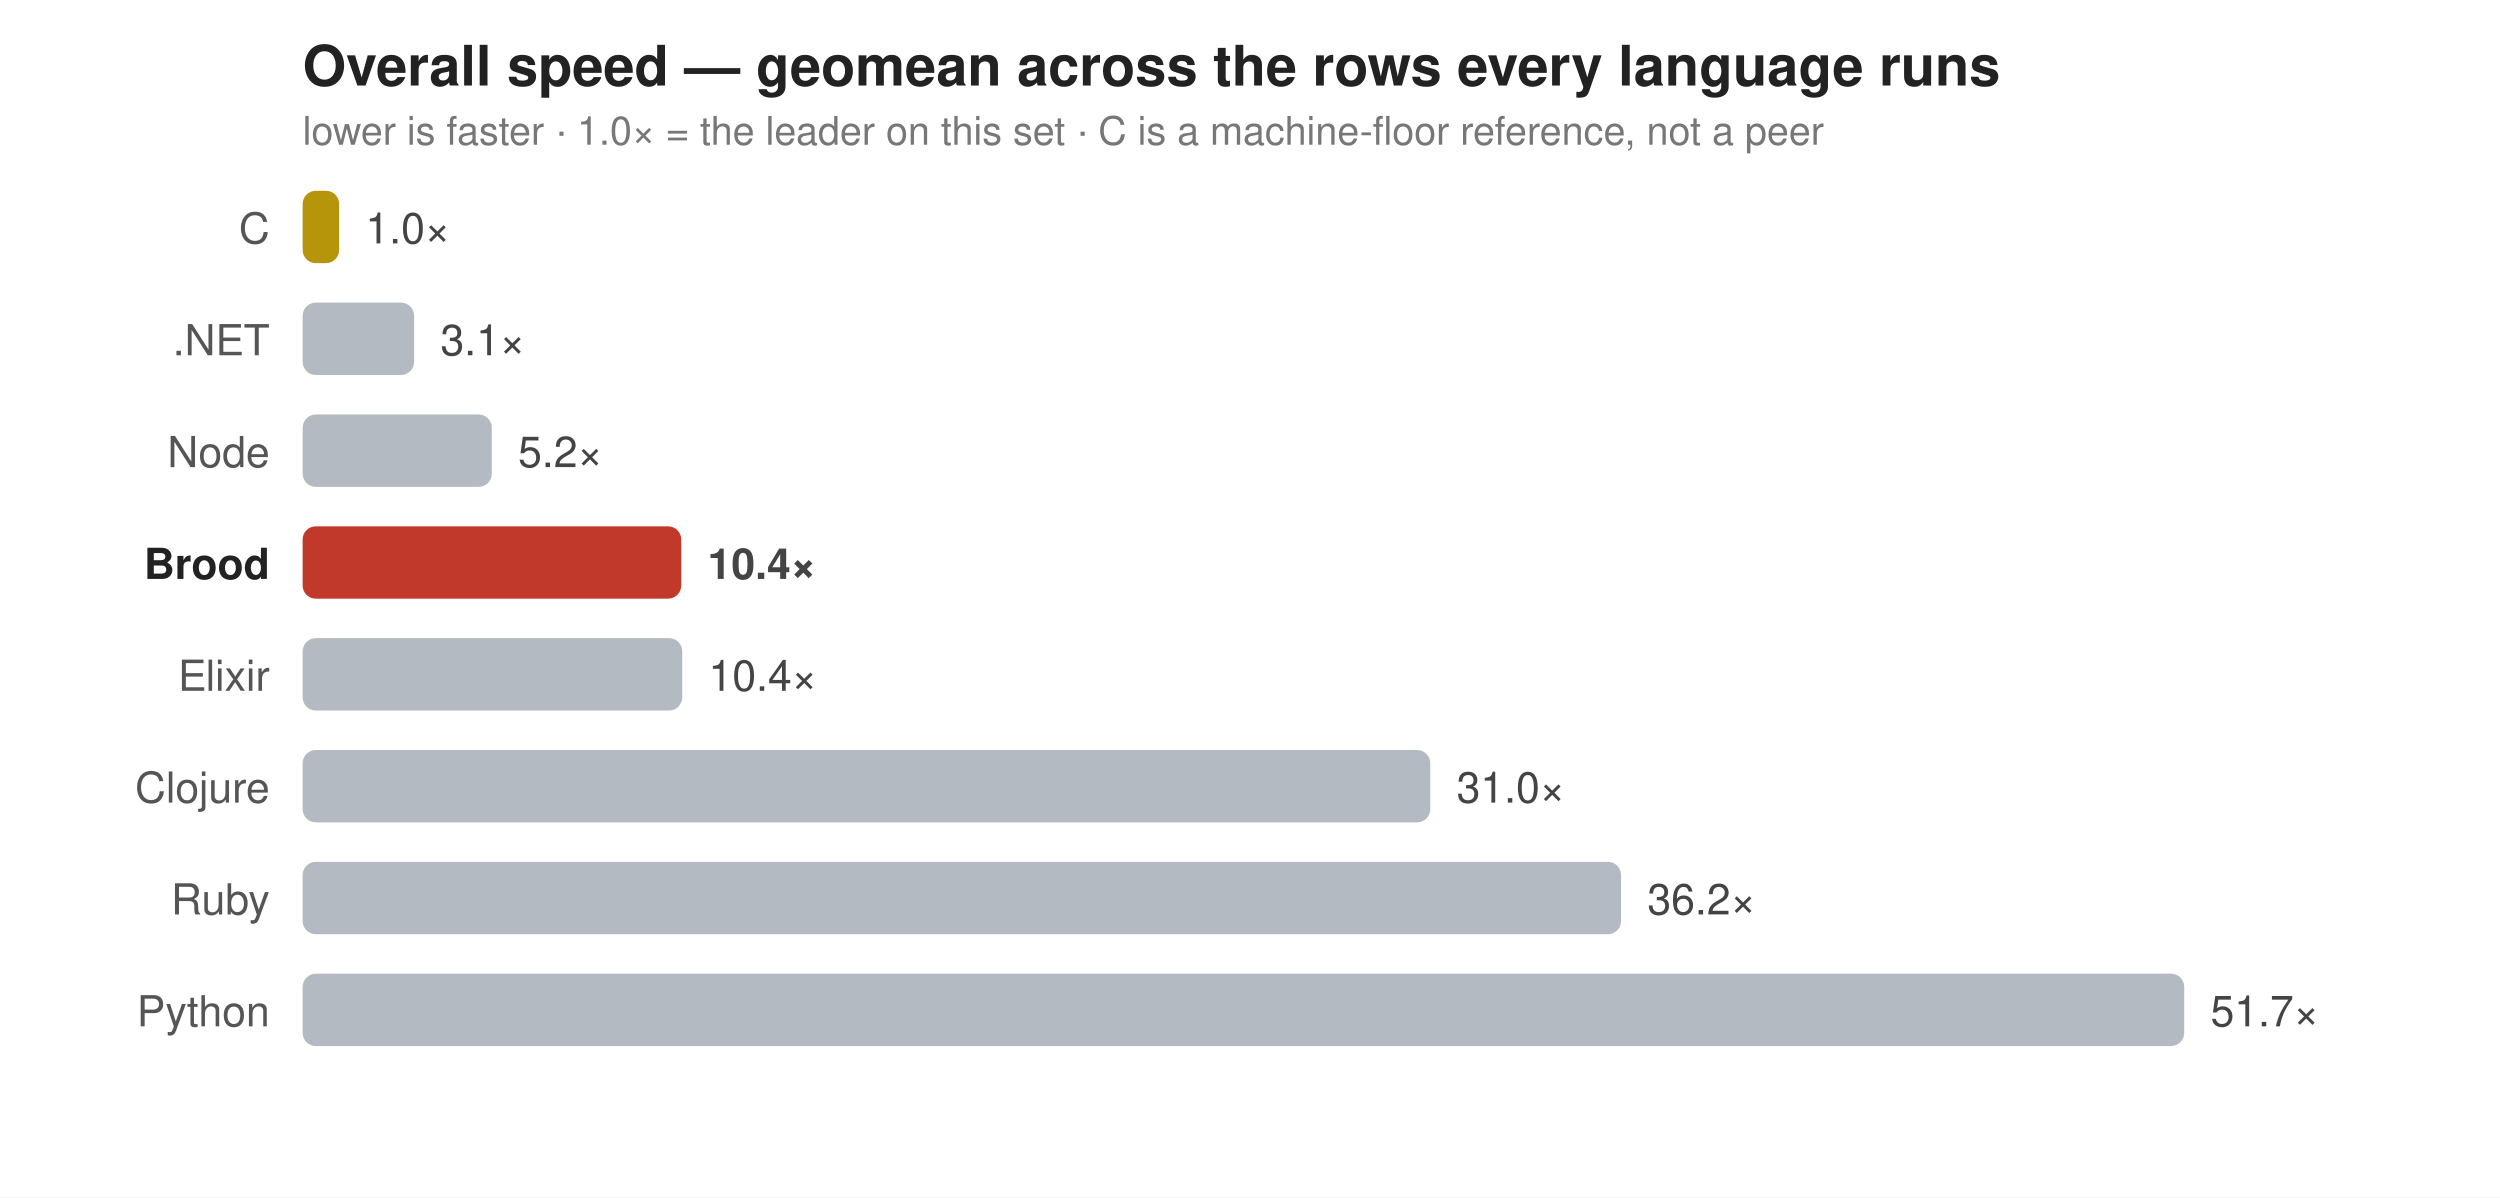
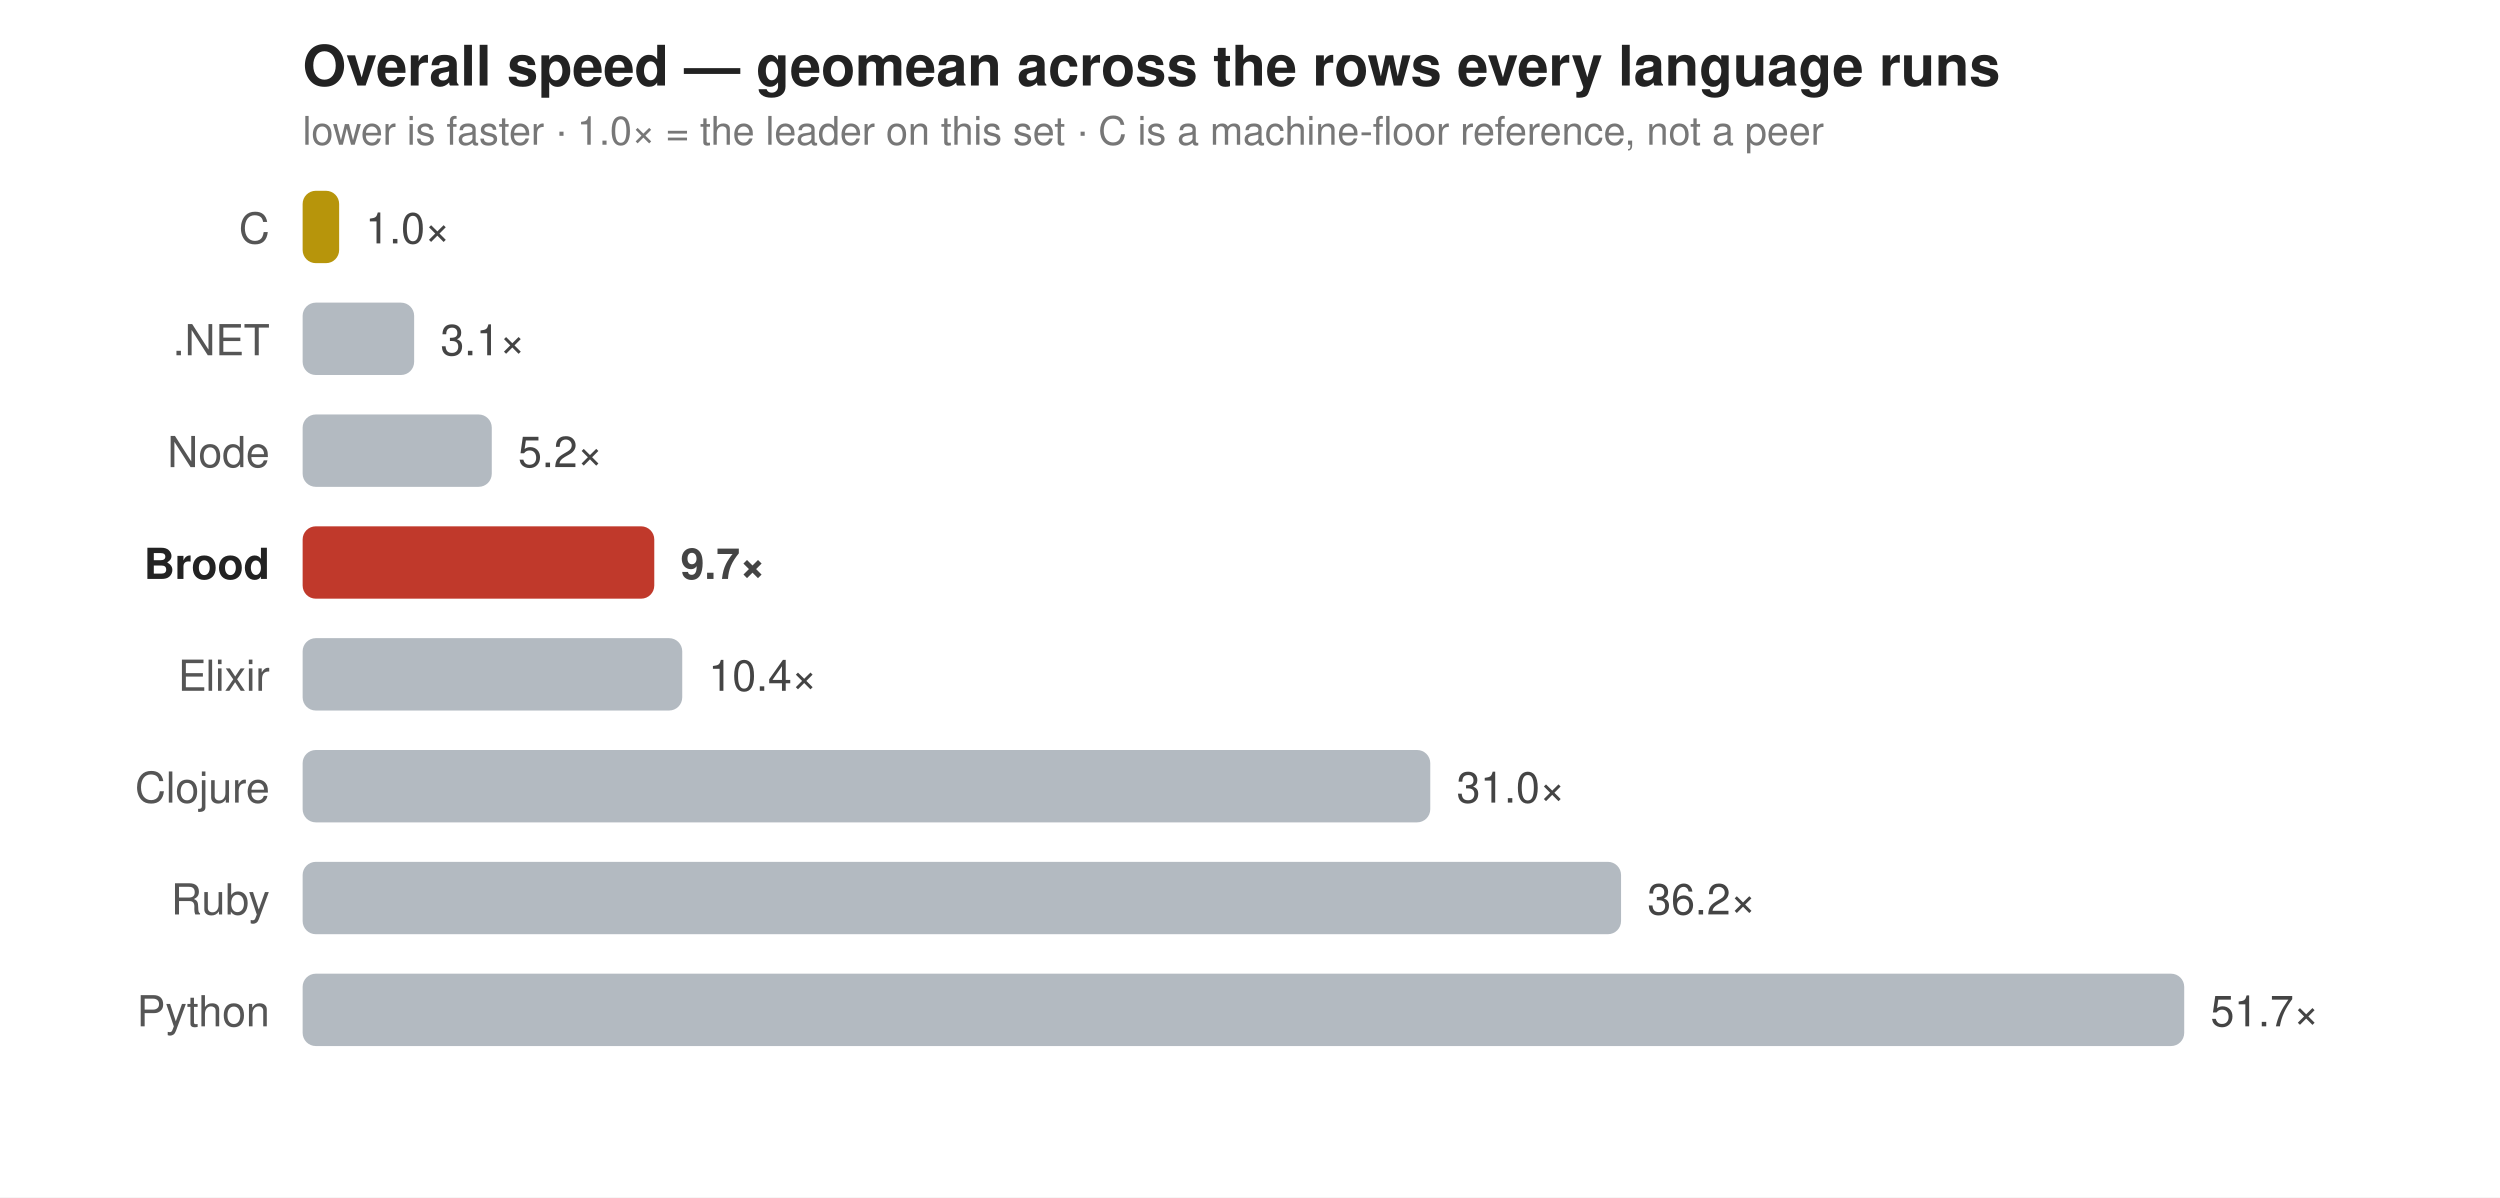
<svg xmlns="http://www.w3.org/2000/svg" width="760" height="364" viewBox="0 0 760 364" font-family="system-ui,Segoe UI,Helvetica,Arial,sans-serif">
  <rect width="760" height="364" fill="#ffffff" />
  <text x="92" y="26" font-size="17" font-weight="700" fill="#222">Overall speed — geomean across the rows every language runs</text>
  <text x="92" y="44" font-size="12" fill="#777">lower is faster · 1.0× = the leader on this set · C is a machine-floor reference, not a peer</text>
  <rect x="92" y="58" width="11.1" height="22" rx="4" fill="#b7950b" />
  <text x="82" y="74" text-anchor="end" font-size="13" font-weight="500" fill="#555">C</text>
  <text x="111.1" y="74" font-size="13" font-weight="400" fill="#444">1.0×</text>
  <rect x="92" y="92" width="33.9" height="22" rx="4" fill="#b3bac1" />
  <text x="82" y="108" text-anchor="end" font-size="13" font-weight="500" fill="#555">.NET</text>
  <text x="133.9" y="108" font-size="13" font-weight="400" fill="#444">3.1×</text>
  <rect x="92" y="126" width="57.5" height="22" rx="4" fill="#b3bac1" />
  <text x="82" y="142" text-anchor="end" font-size="13" font-weight="500" fill="#555">Node</text>
  <text x="157.5" y="142" font-size="13" font-weight="400" fill="#444">5.2×</text>
-   <rect x="92" y="160" width="115.1" height="22" rx="4" fill="#c0392b" />
+   <rect x="92" y="160" width="106.9" height="22" rx="4" fill="#c0392b" />
  <text x="82" y="176" text-anchor="end" font-size="13" font-weight="700" fill="#222">Brood</text>
-   <text x="215.1" y="176" font-size="13" font-weight="700" fill="#444">10.4×</text>
+   <text x="206.9" y="176" font-size="13" font-weight="700" fill="#444">9.7×</text>
  <rect x="92" y="194" width="115.4" height="22" rx="4" fill="#b3bac1" />
  <text x="82" y="210" text-anchor="end" font-size="13" font-weight="500" fill="#555">Elixir</text>
  <text x="215.4" y="210" font-size="13" font-weight="400" fill="#444">10.4×</text>
  <rect x="92" y="228" width="342.8" height="22" rx="4" fill="#b3bac1" />
  <text x="82" y="244" text-anchor="end" font-size="13" font-weight="500" fill="#555">Clojure</text>
  <text x="442.8" y="244" font-size="13" font-weight="400" fill="#444">31.0×</text>
  <rect x="92" y="262" width="400.8" height="22" rx="4" fill="#b3bac1" />
  <text x="82" y="278" text-anchor="end" font-size="13" font-weight="500" fill="#555">Ruby</text>
  <text x="500.8" y="278" font-size="13" font-weight="400" fill="#444">36.2×</text>
  <rect x="92" y="296" width="572.0" height="22" rx="4" fill="#b3bac1" />
  <text x="82" y="312" text-anchor="end" font-size="13" font-weight="500" fill="#555">Python</text>
  <text x="672.0" y="312" font-size="13" font-weight="400" fill="#444">51.7×</text>
</svg>
